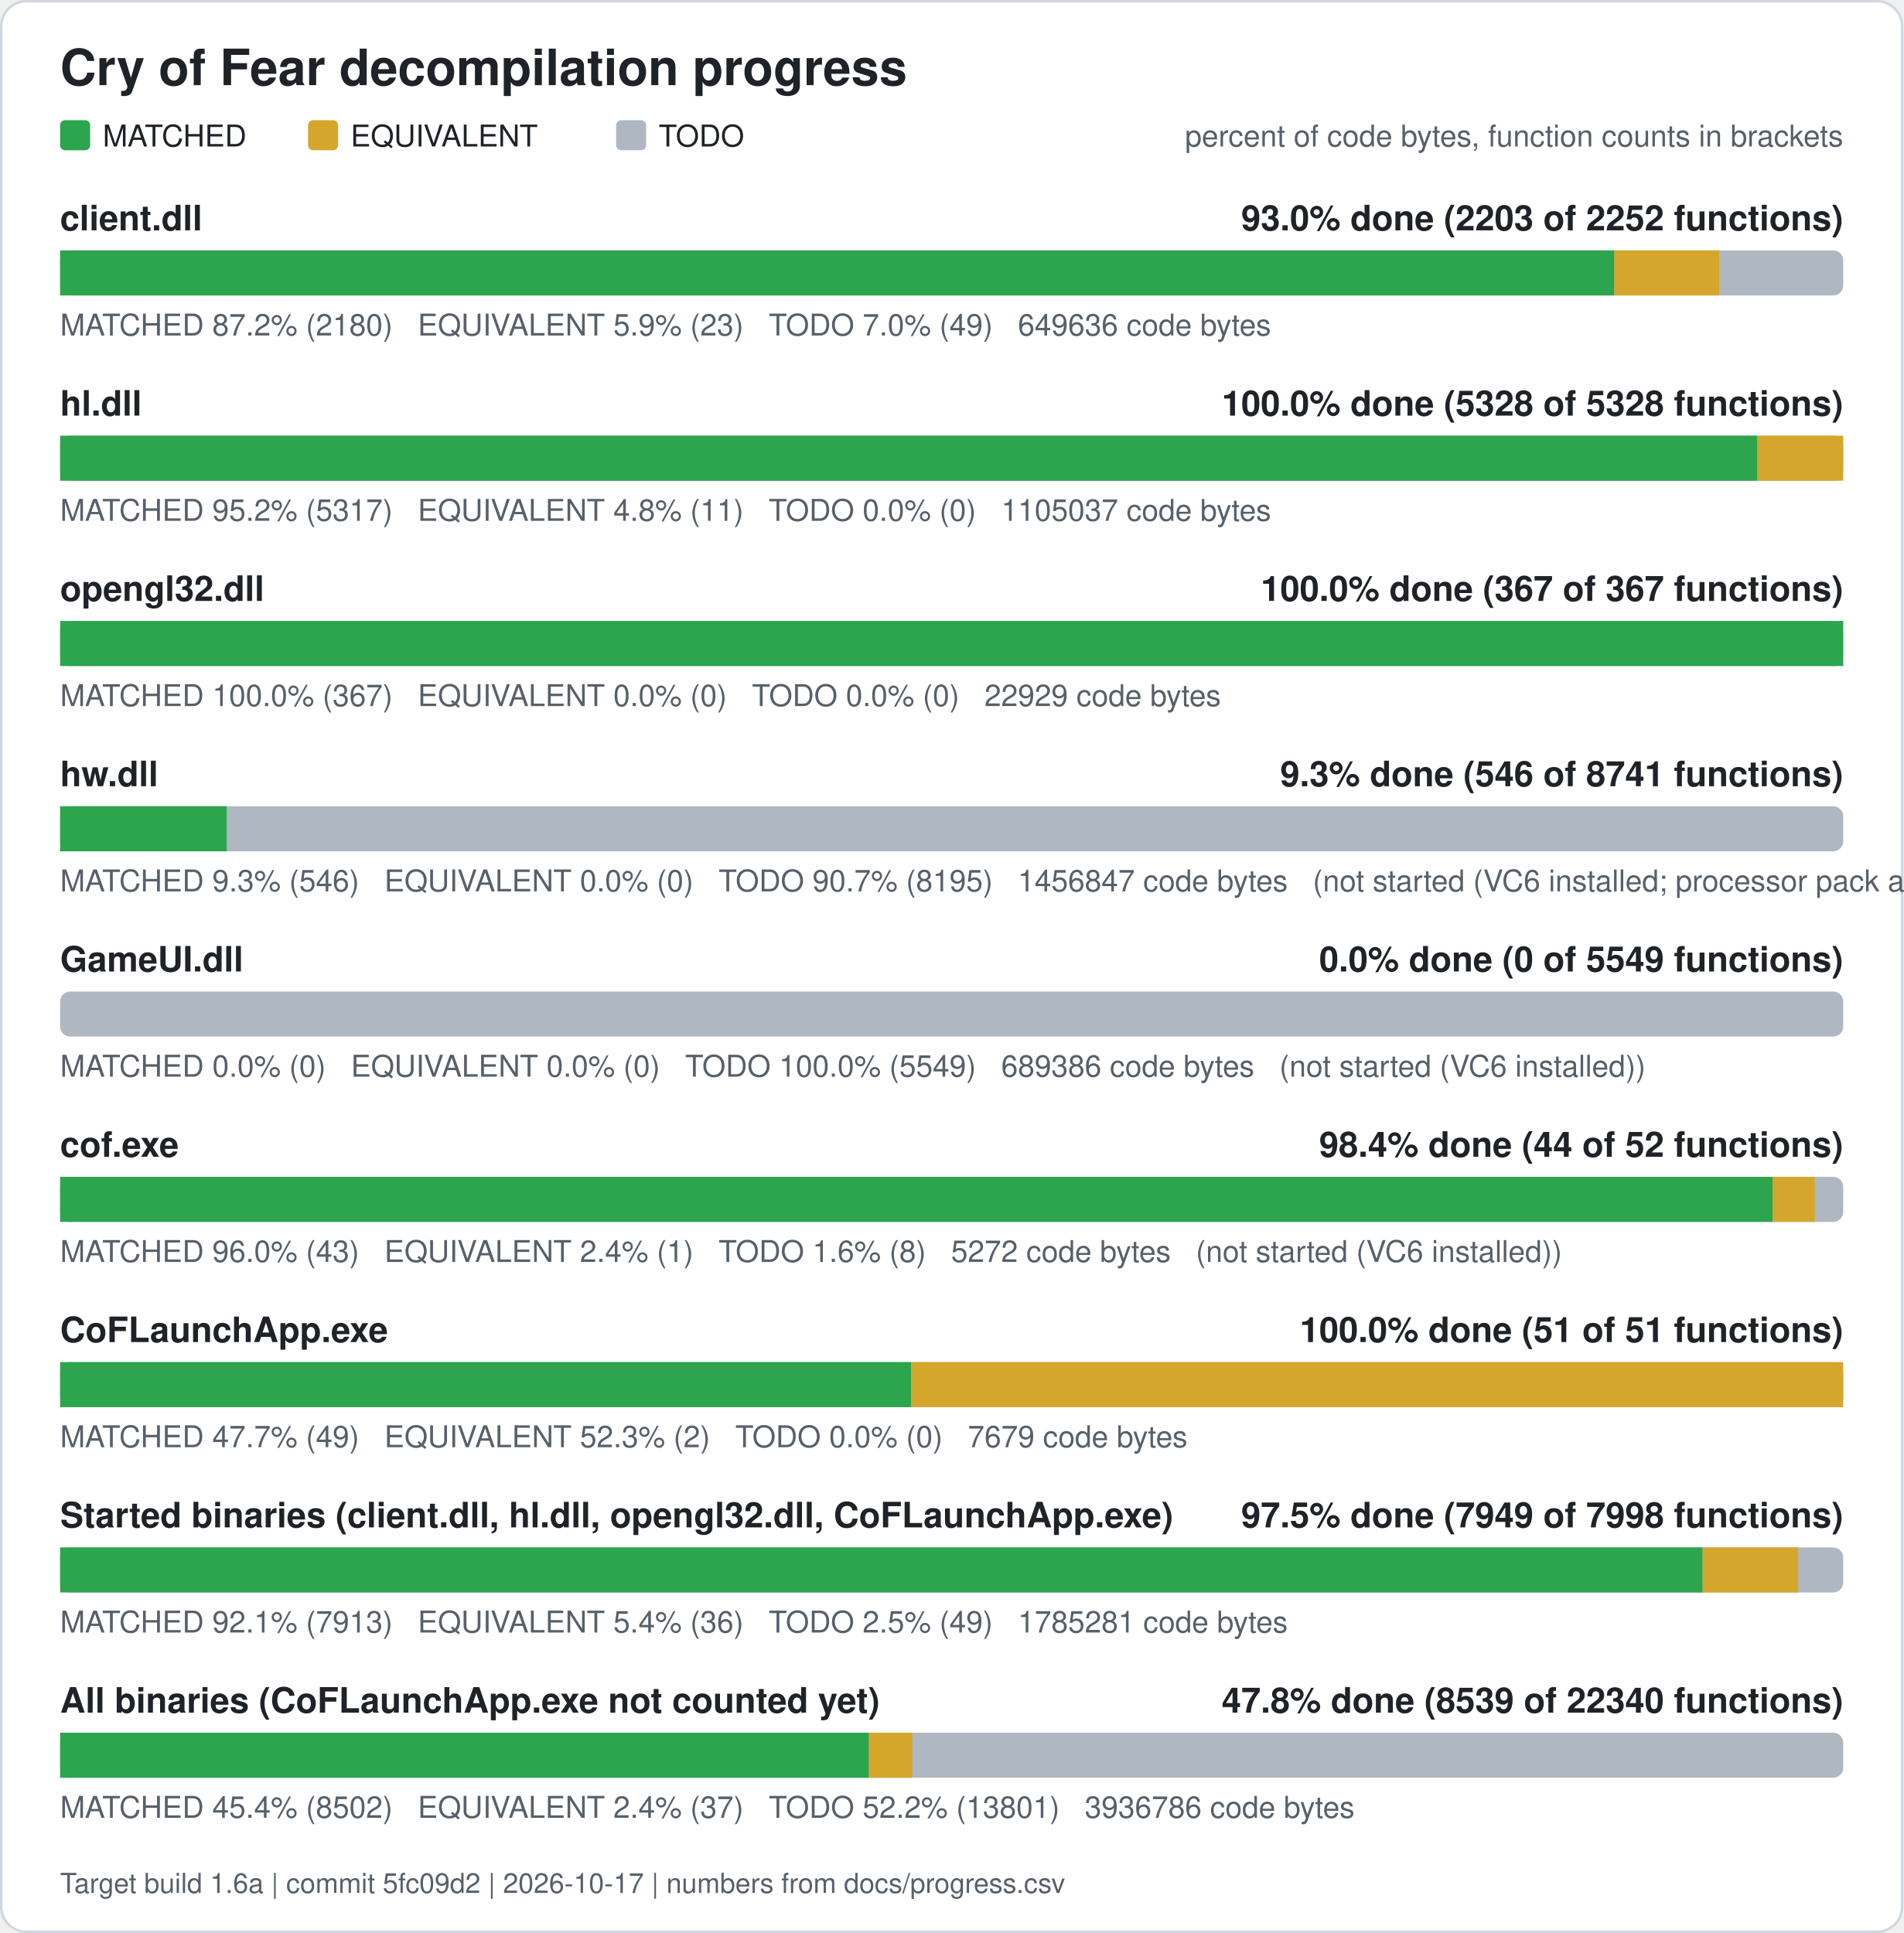
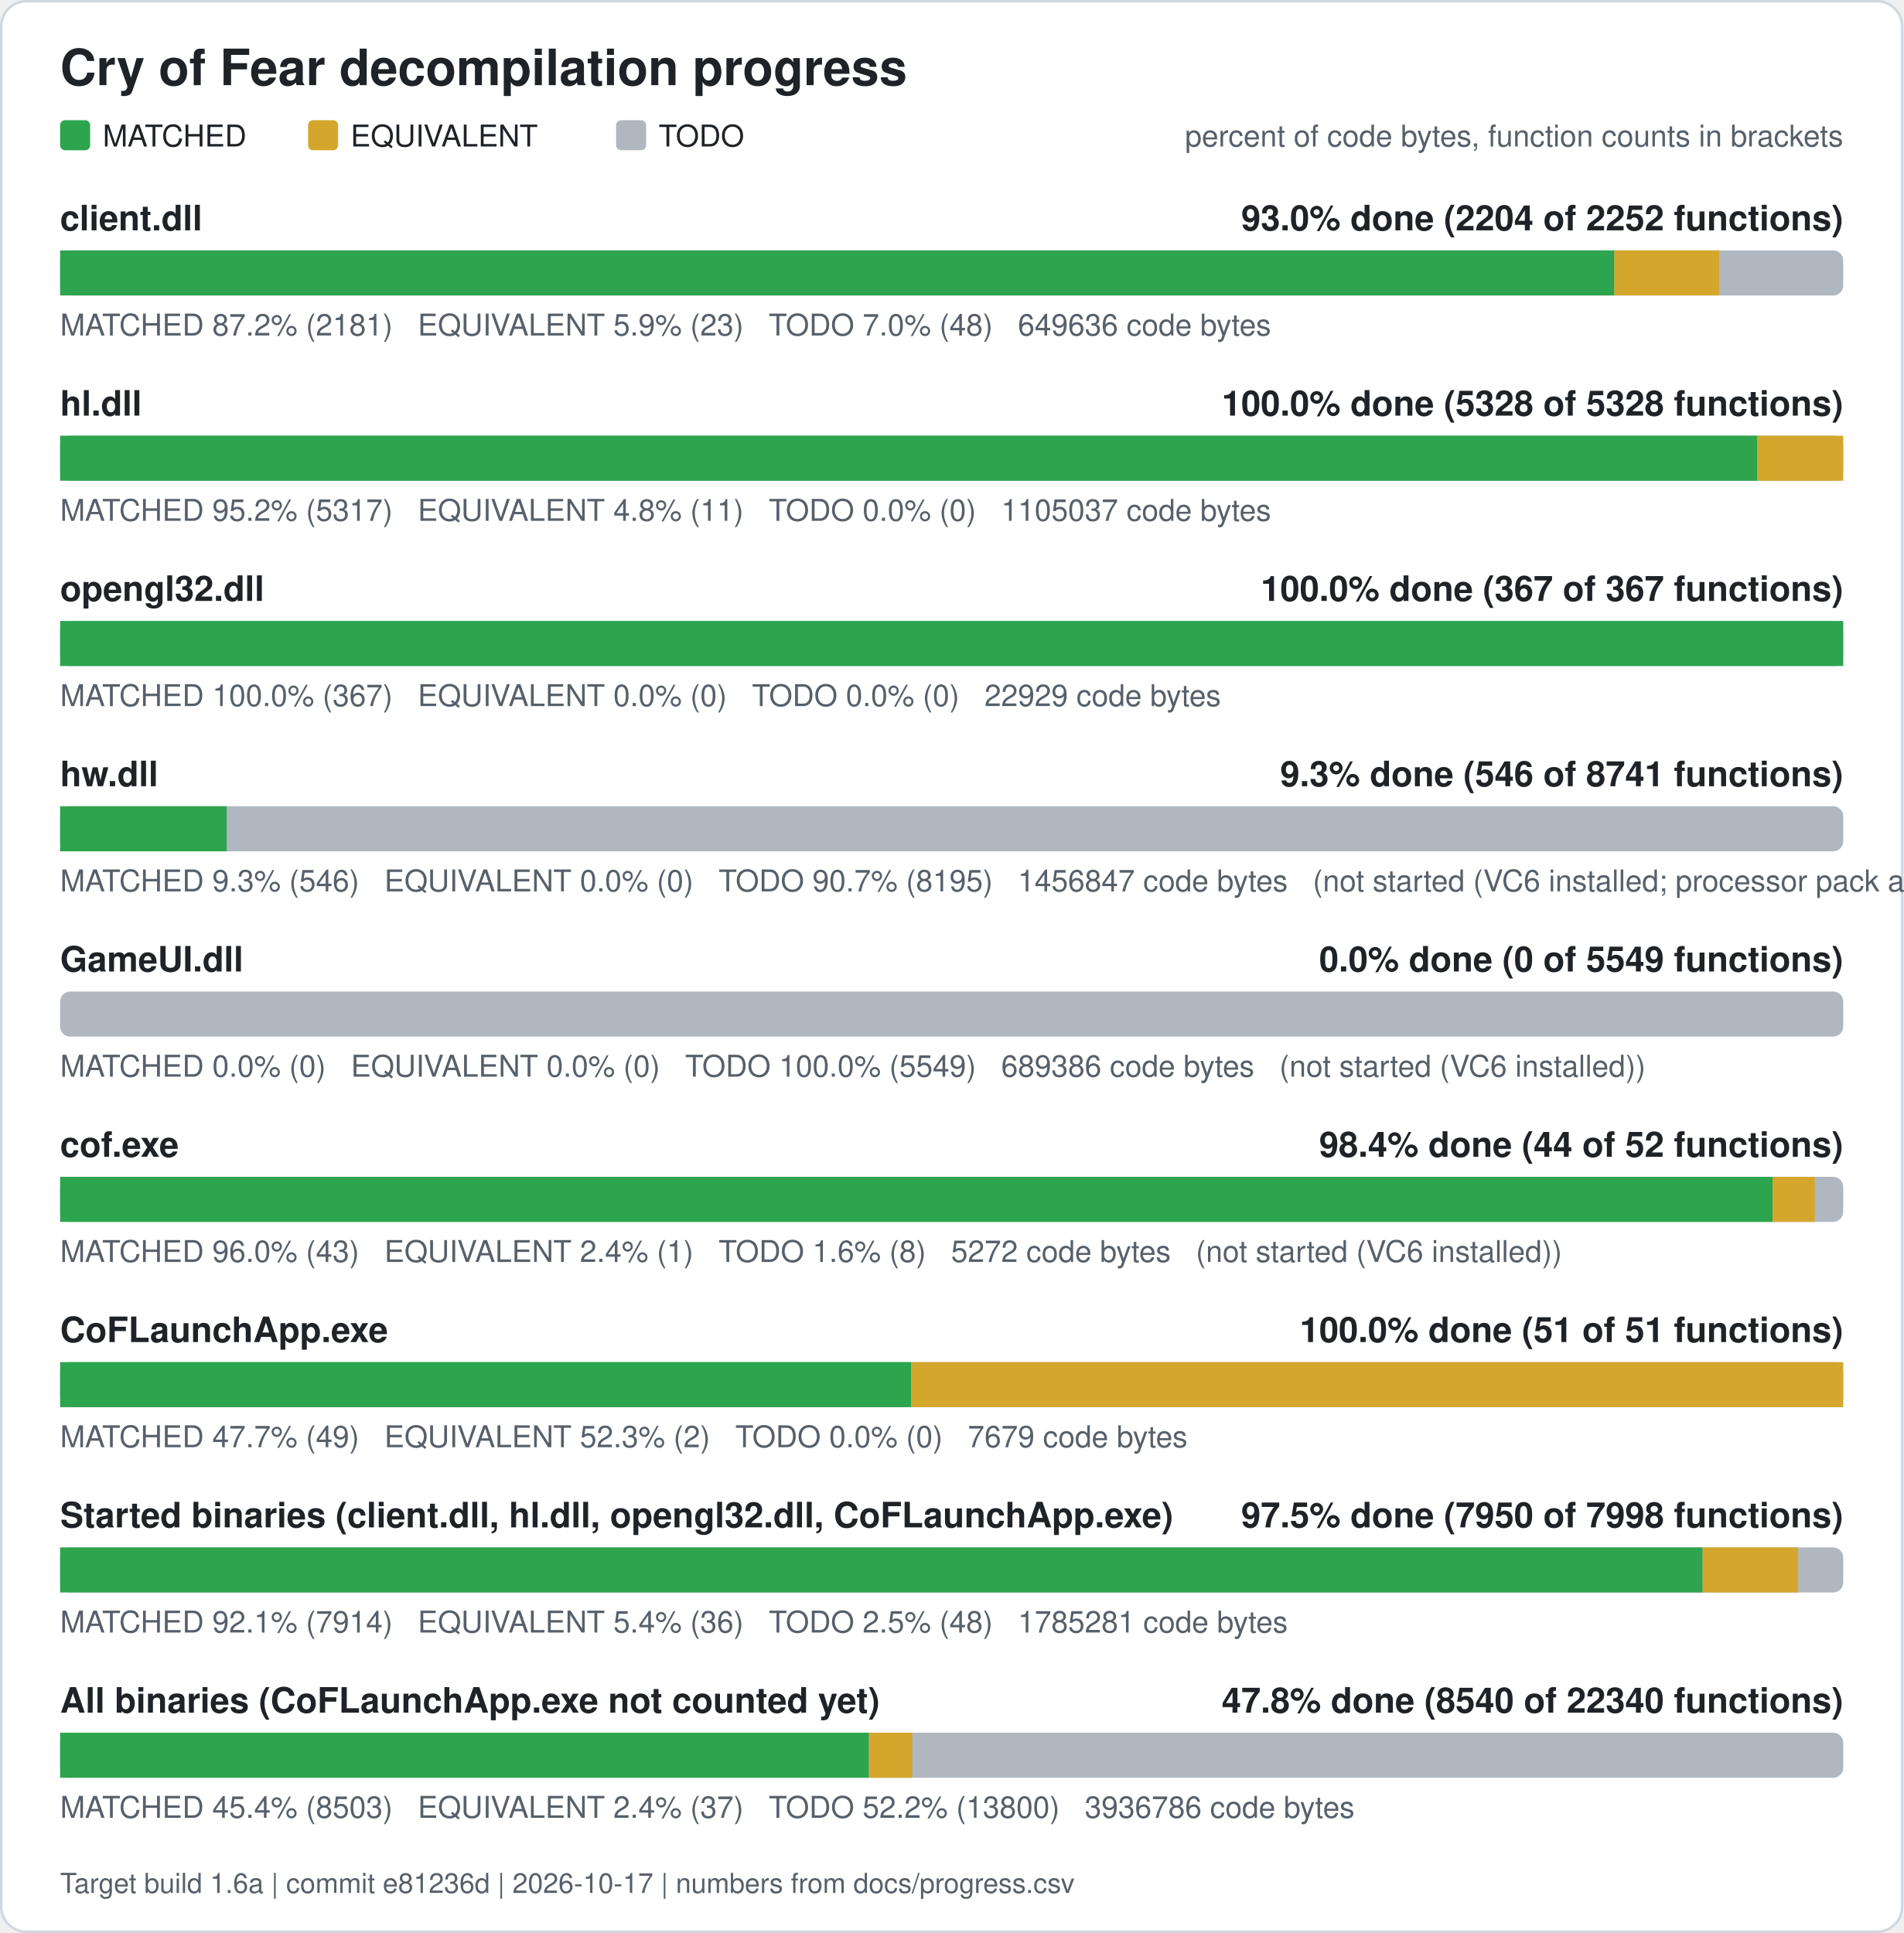
<svg xmlns="http://www.w3.org/2000/svg" width="760" height="772" viewBox="0 0 760 772" role="img" aria-label="Cry of Fear decompilation progress">
  <rect x="0.5" y="0.5" width="759" height="771" rx="10" fill="#ffffff" stroke="#d0d7de" />
  <text x="24" y="34" font-family="Segoe UI, Helvetica, Arial, sans-serif" font-size="20" font-weight="600" fill="#1f2328">Cry of Fear decompilation progress</text>
  <rect x="24" y="48" width="12" height="12" rx="2" fill="#2da44e" />
  <text x="41" y="58.5" font-family="Segoe UI, Helvetica, Arial, sans-serif" font-size="12" fill="#1f2328">MATCHED</text>
  <rect x="123" y="48" width="12" height="12" rx="2" fill="#d4a72c" />
  <text x="140" y="58.5" font-family="Segoe UI, Helvetica, Arial, sans-serif" font-size="12" fill="#1f2328">EQUIVALENT</text>
  <rect x="246" y="48" width="12" height="12" rx="2" fill="#afb8c1" />
  <text x="263" y="58.5" font-family="Segoe UI, Helvetica, Arial, sans-serif" font-size="12" fill="#1f2328">TODO</text>
  <text x="736" y="58.5" font-family="Segoe UI, Helvetica, Arial, sans-serif" font-size="12" fill="#57606a" text-anchor="end">percent of code bytes, function counts in brackets</text>
  <text x="24" y="92" font-family="Segoe UI, Helvetica, Arial, sans-serif" font-size="14" font-weight="600" fill="#1f2328">client.dll</text>
-   <text x="736" y="92" font-family="Segoe UI, Helvetica, Arial, sans-serif" font-size="14" font-weight="600" fill="#1f2328" text-anchor="end">93.0% done (2203 of 2252 functions)</text>
+   <text x="736" y="92" font-family="Segoe UI, Helvetica, Arial, sans-serif" font-size="14" font-weight="600" fill="#1f2328" text-anchor="end">93.0% done (2204 of 2252 functions)</text>
  <rect x="24" y="100" width="712" height="18" rx="4" fill="#afb8c1" />
-   <rect x="24.00" y="100" width="620.60" height="18" fill="#2da44e" />
-   <rect x="644.60" y="100" width="41.89" height="18" fill="#d4a72c" />
-   <text x="24" y="134" font-family="Segoe UI, Helvetica, Arial, sans-serif" font-size="12" fill="#57606a" xml:space="preserve">MATCHED 87.2% (2180)   EQUIVALENT 5.9% (23)   TODO 7.0% (49)   649636 code bytes</text>
+   <rect x="24.00" y="100" width="620.61" height="18" fill="#2da44e" />
+   <rect x="644.61" y="100" width="41.89" height="18" fill="#d4a72c" />
+   <text x="24" y="134" font-family="Segoe UI, Helvetica, Arial, sans-serif" font-size="12" fill="#57606a" xml:space="preserve">MATCHED 87.2% (2181)   EQUIVALENT 5.9% (23)   TODO 7.0% (48)   649636 code bytes</text>
  <text x="24" y="166" font-family="Segoe UI, Helvetica, Arial, sans-serif" font-size="14" font-weight="600" fill="#1f2328">hl.dll</text>
  <text x="736" y="166" font-family="Segoe UI, Helvetica, Arial, sans-serif" font-size="14" font-weight="600" fill="#1f2328" text-anchor="end">100.0% done (5328 of 5328 functions)</text>
  <rect x="24" y="174" width="712" height="18" rx="4" fill="#afb8c1" />
  <rect x="24.00" y="174" width="677.61" height="18" fill="#2da44e" />
  <rect x="701.61" y="174" width="34.39" height="18" fill="#d4a72c" />
  <text x="24" y="208" font-family="Segoe UI, Helvetica, Arial, sans-serif" font-size="12" fill="#57606a" xml:space="preserve">MATCHED 95.2% (5317)   EQUIVALENT 4.8% (11)   TODO 0.0% (0)   1105037 code bytes</text>
  <text x="24" y="240" font-family="Segoe UI, Helvetica, Arial, sans-serif" font-size="14" font-weight="600" fill="#1f2328">opengl32.dll</text>
  <text x="736" y="240" font-family="Segoe UI, Helvetica, Arial, sans-serif" font-size="14" font-weight="600" fill="#1f2328" text-anchor="end">100.0% done (367 of 367 functions)</text>
  <rect x="24" y="248" width="712" height="18" rx="4" fill="#afb8c1" />
  <rect x="24.00" y="248" width="712.00" height="18" fill="#2da44e" />
  <text x="24" y="282" font-family="Segoe UI, Helvetica, Arial, sans-serif" font-size="12" fill="#57606a" xml:space="preserve">MATCHED 100.0% (367)   EQUIVALENT 0.0% (0)   TODO 0.0% (0)   22929 code bytes</text>
  <text x="24" y="314" font-family="Segoe UI, Helvetica, Arial, sans-serif" font-size="14" font-weight="600" fill="#1f2328">hw.dll</text>
  <text x="736" y="314" font-family="Segoe UI, Helvetica, Arial, sans-serif" font-size="14" font-weight="600" fill="#1f2328" text-anchor="end">9.3% done (546 of 8741 functions)</text>
  <rect x="24" y="322" width="712" height="18" rx="4" fill="#afb8c1" />
  <rect x="24.00" y="322" width="66.52" height="18" fill="#2da44e" />
  <text x="24" y="356" font-family="Segoe UI, Helvetica, Arial, sans-serif" font-size="12" fill="#57606a" xml:space="preserve">MATCHED 9.3% (546)   EQUIVALENT 0.0% (0)   TODO 90.7% (8195)   1456847 code bytes   (not started (VC6 installed; processor pack and VS 2005 objects need those compilers))</text>
  <text x="24" y="388" font-family="Segoe UI, Helvetica, Arial, sans-serif" font-size="14" font-weight="600" fill="#1f2328">GameUI.dll</text>
  <text x="736" y="388" font-family="Segoe UI, Helvetica, Arial, sans-serif" font-size="14" font-weight="600" fill="#1f2328" text-anchor="end">0.0% done (0 of 5549 functions)</text>
  <rect x="24" y="396" width="712" height="18" rx="4" fill="#afb8c1" />
  <text x="24" y="430" font-family="Segoe UI, Helvetica, Arial, sans-serif" font-size="12" fill="#57606a" xml:space="preserve">MATCHED 0.0% (0)   EQUIVALENT 0.0% (0)   TODO 100.0% (5549)   689386 code bytes   (not started (VC6 installed))</text>
  <text x="24" y="462" font-family="Segoe UI, Helvetica, Arial, sans-serif" font-size="14" font-weight="600" fill="#1f2328">cof.exe</text>
  <text x="736" y="462" font-family="Segoe UI, Helvetica, Arial, sans-serif" font-size="14" font-weight="600" fill="#1f2328" text-anchor="end">98.4% done (44 of 52 functions)</text>
  <rect x="24" y="470" width="712" height="18" rx="4" fill="#afb8c1" />
  <rect x="24.00" y="470" width="683.77" height="18" fill="#2da44e" />
  <rect x="707.77" y="470" width="16.88" height="18" fill="#d4a72c" />
  <text x="24" y="504" font-family="Segoe UI, Helvetica, Arial, sans-serif" font-size="12" fill="#57606a" xml:space="preserve">MATCHED 96.0% (43)   EQUIVALENT 2.4% (1)   TODO 1.6% (8)   5272 code bytes   (not started (VC6 installed))</text>
  <text x="24" y="536" font-family="Segoe UI, Helvetica, Arial, sans-serif" font-size="14" font-weight="600" fill="#1f2328">CoFLaunchApp.exe</text>
  <text x="736" y="536" font-family="Segoe UI, Helvetica, Arial, sans-serif" font-size="14" font-weight="600" fill="#1f2328" text-anchor="end">100.0% done (51 of 51 functions)</text>
  <rect x="24" y="544" width="712" height="18" rx="4" fill="#afb8c1" />
  <rect x="24.00" y="544" width="339.82" height="18" fill="#2da44e" />
  <rect x="363.82" y="544" width="372.18" height="18" fill="#d4a72c" />
  <text x="24" y="578" font-family="Segoe UI, Helvetica, Arial, sans-serif" font-size="12" fill="#57606a" xml:space="preserve">MATCHED 47.7% (49)   EQUIVALENT 52.3% (2)   TODO 0.0% (0)   7679 code bytes</text>
  <text x="24" y="610" font-family="Segoe UI, Helvetica, Arial, sans-serif" font-size="14" font-weight="600" fill="#1f2328">Started binaries (client.dll, hl.dll, opengl32.dll, CoFLaunchApp.exe)</text>
-   <text x="736" y="610" font-family="Segoe UI, Helvetica, Arial, sans-serif" font-size="14" font-weight="600" fill="#1f2328" text-anchor="end">97.5% done (7949 of 7998 functions)</text>
+   <text x="736" y="610" font-family="Segoe UI, Helvetica, Arial, sans-serif" font-size="14" font-weight="600" fill="#1f2328" text-anchor="end">97.5% done (7950 of 7998 functions)</text>
  <rect x="24" y="618" width="712" height="18" rx="4" fill="#afb8c1" />
  <rect x="24.00" y="618" width="655.86" height="18" fill="#2da44e" />
  <rect x="679.86" y="618" width="38.13" height="18" fill="#d4a72c" />
-   <text x="24" y="652" font-family="Segoe UI, Helvetica, Arial, sans-serif" font-size="12" fill="#57606a" xml:space="preserve">MATCHED 92.1% (7913)   EQUIVALENT 5.4% (36)   TODO 2.5% (49)   1785281 code bytes</text>
+   <text x="24" y="652" font-family="Segoe UI, Helvetica, Arial, sans-serif" font-size="12" fill="#57606a" xml:space="preserve">MATCHED 92.1% (7914)   EQUIVALENT 5.4% (36)   TODO 2.5% (48)   1785281 code bytes</text>
  <text x="24" y="684" font-family="Segoe UI, Helvetica, Arial, sans-serif" font-size="14" font-weight="600" fill="#1f2328">All binaries (CoFLaunchApp.exe not counted yet)</text>
-   <text x="736" y="684" font-family="Segoe UI, Helvetica, Arial, sans-serif" font-size="14" font-weight="600" fill="#1f2328" text-anchor="end">47.8% done (8539 of 22340 functions)</text>
+   <text x="736" y="684" font-family="Segoe UI, Helvetica, Arial, sans-serif" font-size="14" font-weight="600" fill="#1f2328" text-anchor="end">47.8% done (8540 of 22340 functions)</text>
  <rect x="24" y="692" width="712" height="18" rx="4" fill="#afb8c1" />
-   <rect x="24.00" y="692" width="322.95" height="18" fill="#2da44e" />
-   <rect x="346.95" y="692" width="17.31" height="18" fill="#d4a72c" />
-   <text x="24" y="726" font-family="Segoe UI, Helvetica, Arial, sans-serif" font-size="12" fill="#57606a" xml:space="preserve">MATCHED 45.4% (8502)   EQUIVALENT 2.4% (37)   TODO 52.2% (13801)   3936786 code bytes</text>
-   <text x="24" y="756" font-family="Segoe UI, Helvetica, Arial, sans-serif" font-size="11" fill="#57606a">Target build 1.6a | commit 5fc09d2 | 2026-10-17 | numbers from docs/progress.csv</text>
+   <rect x="24.00" y="692" width="322.96" height="18" fill="#2da44e" />
+   <rect x="346.96" y="692" width="17.31" height="18" fill="#d4a72c" />
+   <text x="24" y="726" font-family="Segoe UI, Helvetica, Arial, sans-serif" font-size="12" fill="#57606a" xml:space="preserve">MATCHED 45.4% (8503)   EQUIVALENT 2.4% (37)   TODO 52.2% (13800)   3936786 code bytes</text>
+   <text x="24" y="756" font-family="Segoe UI, Helvetica, Arial, sans-serif" font-size="11" fill="#57606a">Target build 1.6a | commit e81236d | 2026-10-17 | numbers from docs/progress.csv</text>
</svg>
